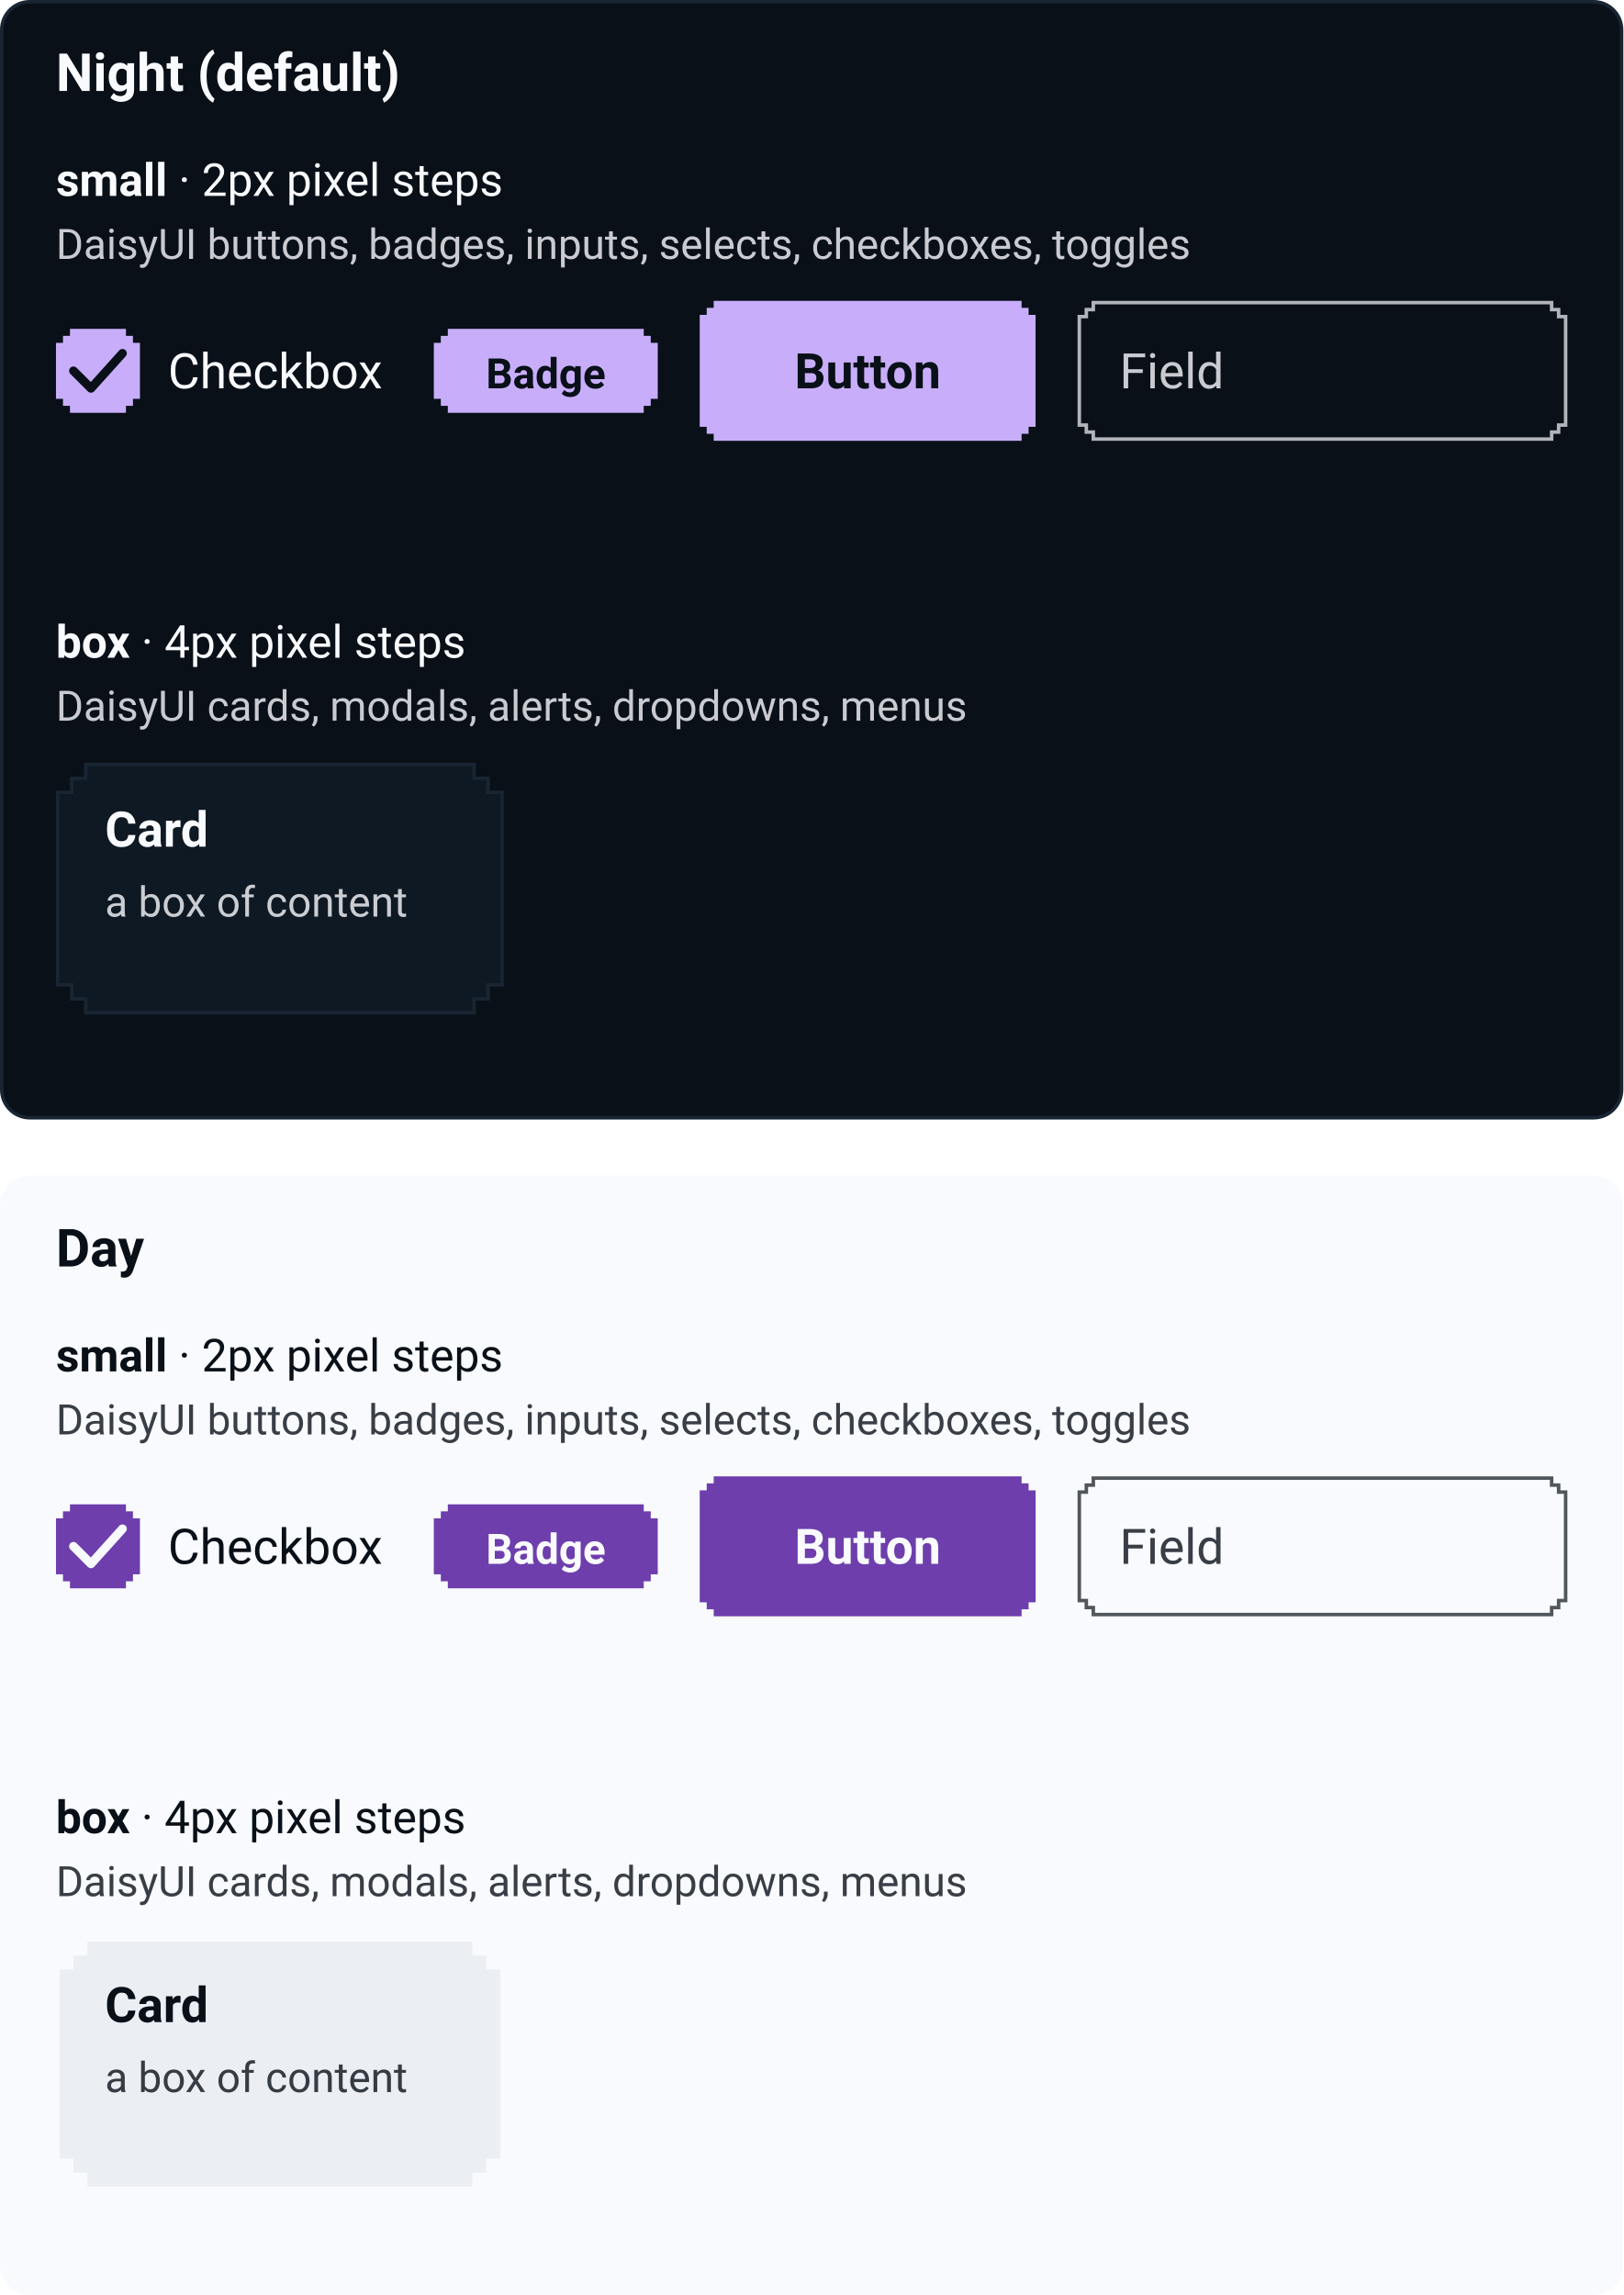
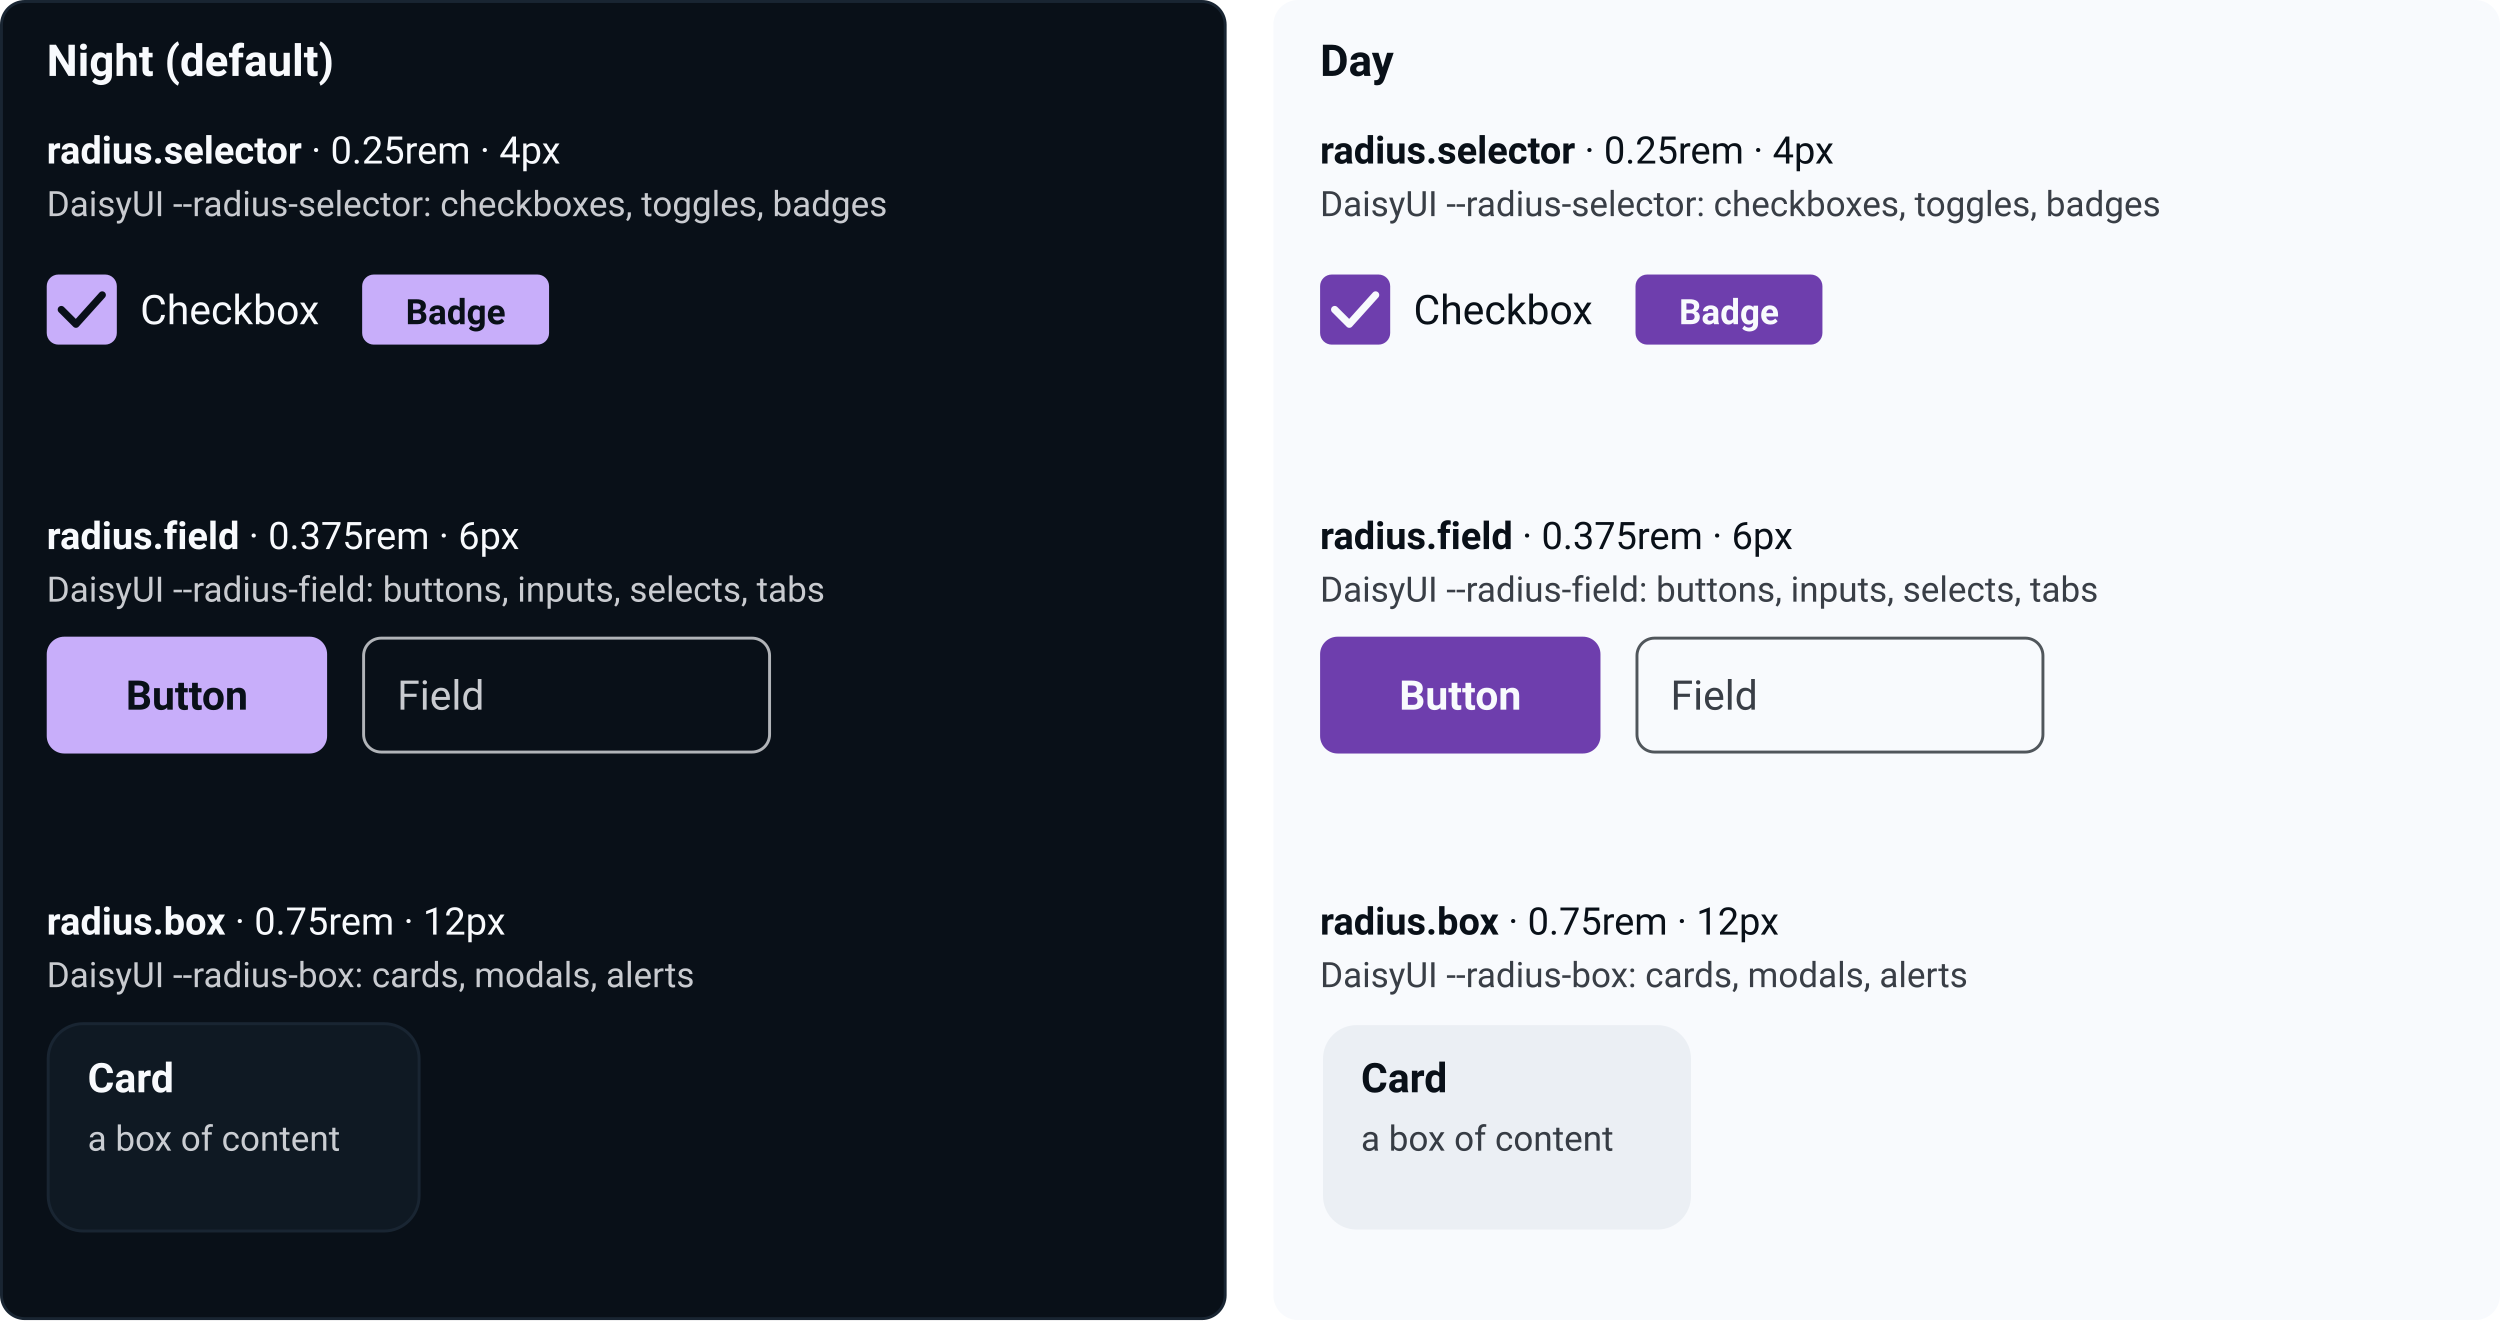
- <svg xmlns="http://www.w3.org/2000/svg" viewBox="0 0 464 656" width="464" height="656" font-family="system-ui, -apple-system, &quot;Segoe UI&quot;, Roboto, Helvetica, Arial, sans-serif" font-size="13">
+ <svg xmlns="http://www.w3.org/2000/svg" viewBox="0 0 856 452" width="856" height="452" font-family="system-ui, -apple-system, &quot;Segoe UI&quot;, Roboto, Helvetica, Arial, sans-serif" font-size="13">
  <g transform="translate(0 0)">
-     <rect x="0.5" y="0.5" width="463" height="319" rx="8" fill="#091018" stroke="#192532" />
+     <rect x="0.5" y="0.5" width="419" height="451" rx="8" fill="#091018" stroke="#192532" />
    <text x="16" y="26" fill="#f8fafd" font-size="15" font-weight="700">Night (default)</text>
    <g transform="translate(16 40)">
      <text x="0" y="16" fill="#f8fafd">
-         <tspan font-weight="700">small</tspan> · 2px pixel steps</text>
-       <text x="0" y="34" fill="#f8fafd" fill-opacity="0.8" font-size="12">DaisyUI buttons, badges, inputs, selects, checkboxes, toggles</text>
-       <polygon points="0,58 2,58 2,56 4,56 4,54 20,54 20,56 22,56 22,58 24,58 24,74 22,74 22,76 20,76 20,78 4,78 4,76 2,76 2,74 0,74" fill="#c8aefa" />
+         <tspan font-weight="700">radius.selector</tspan> · 0.25rem · 4px</text>
+       <text x="0" y="34" fill="#f8fafd" fill-opacity="0.8" font-size="12">DaisyUI --radius-selector: checkboxes, toggles, badges</text>
+       <rect x="0" y="54" width="24" height="24" rx="4" fill="#c8aefa" />
      <path d="M5 66l5 5 9-10" fill="none" stroke="#091018" stroke-width="2.5" stroke-linecap="round" stroke-linejoin="round" />
      <text x="32" y="71" fill="#f8fafd" font-size="14">Checkbox</text>
-       <polygon points="108,58 110,58 110,56 112,56 112,54 168,54 168,56 170,56 170,58 172,58 172,74 170,74 170,76 168,76 168,78 112,78 112,76 110,76 110,74 108,74" fill="#c8aefa" />
+       <rect x="108" y="54" width="64" height="24" rx="4" fill="#c8aefa" />
      <text x="140" y="71" fill="#091018" font-weight="700" font-size="12" text-anchor="middle">Badge</text>
-       <polygon points="184,50 186,50 186,48 188,48 188,46 276,46 276,48 278,48 278,50 280,50 280,82 278,82 278,84 276,84 276,86 188,86 188,84 186,84 186,82 184,82" fill="#c8aefa" />
-       <text x="232" y="71" fill="#091018" font-weight="700" font-size="14" text-anchor="middle">Button</text>
-       <polygon points="292,50 294,50 294,48 296,48 296,46 428,46 428,48 430,48 430,50 432,50 432,82 430,82 430,84 428,84 428,86 296,86 296,84 294,84 294,82 292,82" fill="#f8fafd" fill-opacity="0.7" />
-       <polygon points="293,51 295,51 295,49 297,49 297,47 427,47 427,49 429,49 429,51 431,51 431,81 429,81 429,83 427,83 427,85 297,85 297,83 295,83 295,81 293,81" fill="#091018" />
-       <text x="304" y="71" fill="#f8fafd" font-size="14" fill-opacity="0.8">Field</text>
      <text x="0" y="148" fill="#f8fafd">
-         <tspan font-weight="700">box</tspan> · 4px pixel steps</text>
-       <text x="0" y="166" fill="#f8fafd" fill-opacity="0.8" font-size="12">DaisyUI cards, modals, alerts, dropdowns, menus</text>
-       <polygon points="0,186 4,186 4,182 8,182 8,178 120,178 120,182 124,182 124,186 128,186 128,242 124,242 124,246 120,246 120,250 8,250 8,246 4,246 4,242 0,242" fill="#192532" />
-       <polygon points="1,187 5,187 5,183 9,183 9,179 119,179 119,183 123,183 123,187 127,187 127,241 123,241 123,245 119,245 119,249 9,249 9,245 5,245 5,241 1,241" fill="#0f1923" />
-       <text x="14" y="202" fill="#f8fafd" font-weight="700" font-size="14">Card</text>
-       <text x="14" y="222" fill="#f8fafd" font-size="12" fill-opacity="0.8">a box of content</text>
+         <tspan font-weight="700">radius.field</tspan> · 0.375rem · 6px</text>
+       <text x="0" y="166" fill="#f8fafd" fill-opacity="0.8" font-size="12">DaisyUI --radius-field: buttons, inputs, selects, tabs</text>
+       <rect x="0" y="178" width="96" height="40" rx="6" fill="#c8aefa" />
+       <text x="48" y="203" fill="#091018" font-weight="700" font-size="14" text-anchor="middle">Button</text>
+       <rect x="108.5" y="178.5" width="139" height="39" rx="6" fill="#091018" stroke="#f8fafd" stroke-opacity="0.7" />
+       <text x="120" y="203" fill="#f8fafd" font-size="14" fill-opacity="0.8">Field</text>
+       <text x="0" y="280" fill="#f8fafd">
+         <tspan font-weight="700">radius.box</tspan> · 0.75rem · 12px</text>
+       <text x="0" y="298" fill="#f8fafd" fill-opacity="0.8" font-size="12">DaisyUI --radius-box: cards, modals, alerts</text>
+       <rect x="0.5" y="310.5" width="127" height="71" rx="12" fill="#0f1923" stroke="#192532" />
+       <text x="14" y="334" fill="#f8fafd" font-weight="700" font-size="14">Card</text>
+       <text x="14" y="354" fill="#f8fafd" font-size="12" fill-opacity="0.8">a box of content</text>
    </g>
  </g>
-   <g transform="translate(0 336)">
-     <rect x="0.5" y="0.5" width="463" height="319" rx="8" fill="#f8fafd" stroke="#f8fafd" />
+   <g transform="translate(436 0)">
+     <rect x="0.5" y="0.5" width="419" height="451" rx="8" fill="#f8fafd" stroke="#f8fafd" />
    <text x="16" y="26" fill="#091018" font-size="15" font-weight="700">Day</text>
    <g transform="translate(16 40)">
      <text x="0" y="16" fill="#091018">
-         <tspan font-weight="700">small</tspan> · 2px pixel steps</text>
-       <text x="0" y="34" fill="#091018" fill-opacity="0.8" font-size="12">DaisyUI buttons, badges, inputs, selects, checkboxes, toggles</text>
-       <polygon points="0,58 2,58 2,56 4,56 4,54 20,54 20,56 22,56 22,58 24,58 24,74 22,74 22,76 20,76 20,78 4,78 4,76 2,76 2,74 0,74" fill="#6e3ead" />
+         <tspan font-weight="700">radius.selector</tspan> · 0.25rem · 4px</text>
+       <text x="0" y="34" fill="#091018" fill-opacity="0.8" font-size="12">DaisyUI --radius-selector: checkboxes, toggles, badges</text>
+       <rect x="0" y="54" width="24" height="24" rx="4" fill="#6e3ead" />
      <path d="M5 66l5 5 9-10" fill="none" stroke="#f8fafd" stroke-width="2.5" stroke-linecap="round" stroke-linejoin="round" />
      <text x="32" y="71" fill="#091018" font-size="14">Checkbox</text>
-       <polygon points="108,58 110,58 110,56 112,56 112,54 168,54 168,56 170,56 170,58 172,58 172,74 170,74 170,76 168,76 168,78 112,78 112,76 110,76 110,74 108,74" fill="#6e3ead" />
+       <rect x="108" y="54" width="64" height="24" rx="4" fill="#6e3ead" />
      <text x="140" y="71" fill="#f8fafd" font-weight="700" font-size="12" text-anchor="middle">Badge</text>
-       <polygon points="184,50 186,50 186,48 188,48 188,46 276,46 276,48 278,48 278,50 280,50 280,82 278,82 278,84 276,84 276,86 188,86 188,84 186,84 186,82 184,82" fill="#6e3ead" />
-       <text x="232" y="71" fill="#f8fafd" font-weight="700" font-size="14" text-anchor="middle">Button</text>
-       <polygon points="292,50 294,50 294,48 296,48 296,46 428,46 428,48 430,48 430,50 432,50 432,82 430,82 430,84 428,84 428,86 296,86 296,84 294,84 294,82 292,82" fill="#091018" fill-opacity="0.7" />
-       <polygon points="293,51 295,51 295,49 297,49 297,47 427,47 427,49 429,49 429,51 431,51 431,81 429,81 429,83 427,83 427,85 297,85 297,83 295,83 295,81 293,81" fill="#f8fafd" />
-       <text x="304" y="71" fill="#091018" font-size="14" fill-opacity="0.8">Field</text>
      <text x="0" y="148" fill="#091018">
-         <tspan font-weight="700">box</tspan> · 4px pixel steps</text>
-       <text x="0" y="166" fill="#091018" fill-opacity="0.8" font-size="12">DaisyUI cards, modals, alerts, dropdowns, menus</text>
-       <polygon points="0,186 4,186 4,182 8,182 8,178 120,178 120,182 124,182 124,186 128,186 128,242 124,242 124,246 120,246 120,250 8,250 8,246 4,246 4,242 0,242" fill="#f8fafd" />
-       <polygon points="1,187 5,187 5,183 9,183 9,179 119,179 119,183 123,183 123,187 127,187 127,241 123,241 123,245 119,245 119,249 9,249 9,245 5,245 5,241 1,241" fill="#ebeff4" />
-       <text x="14" y="202" fill="#091018" font-weight="700" font-size="14">Card</text>
-       <text x="14" y="222" fill="#091018" font-size="12" fill-opacity="0.8">a box of content</text>
+         <tspan font-weight="700">radius.field</tspan> · 0.375rem · 6px</text>
+       <text x="0" y="166" fill="#091018" fill-opacity="0.8" font-size="12">DaisyUI --radius-field: buttons, inputs, selects, tabs</text>
+       <rect x="0" y="178" width="96" height="40" rx="6" fill="#6e3ead" />
+       <text x="48" y="203" fill="#f8fafd" font-weight="700" font-size="14" text-anchor="middle">Button</text>
+       <rect x="108.5" y="178.5" width="139" height="39" rx="6" fill="#f8fafd" stroke="#091018" stroke-opacity="0.7" />
+       <text x="120" y="203" fill="#091018" font-size="14" fill-opacity="0.8">Field</text>
+       <text x="0" y="280" fill="#091018">
+         <tspan font-weight="700">radius.box</tspan> · 0.75rem · 12px</text>
+       <text x="0" y="298" fill="#091018" fill-opacity="0.8" font-size="12">DaisyUI --radius-box: cards, modals, alerts</text>
+       <rect x="0.5" y="310.5" width="127" height="71" rx="12" fill="#ebeff4" stroke="#f8fafd" />
+       <text x="14" y="334" fill="#091018" font-weight="700" font-size="14">Card</text>
+       <text x="14" y="354" fill="#091018" font-size="12" fill-opacity="0.8">a box of content</text>
    </g>
  </g>
</svg>
